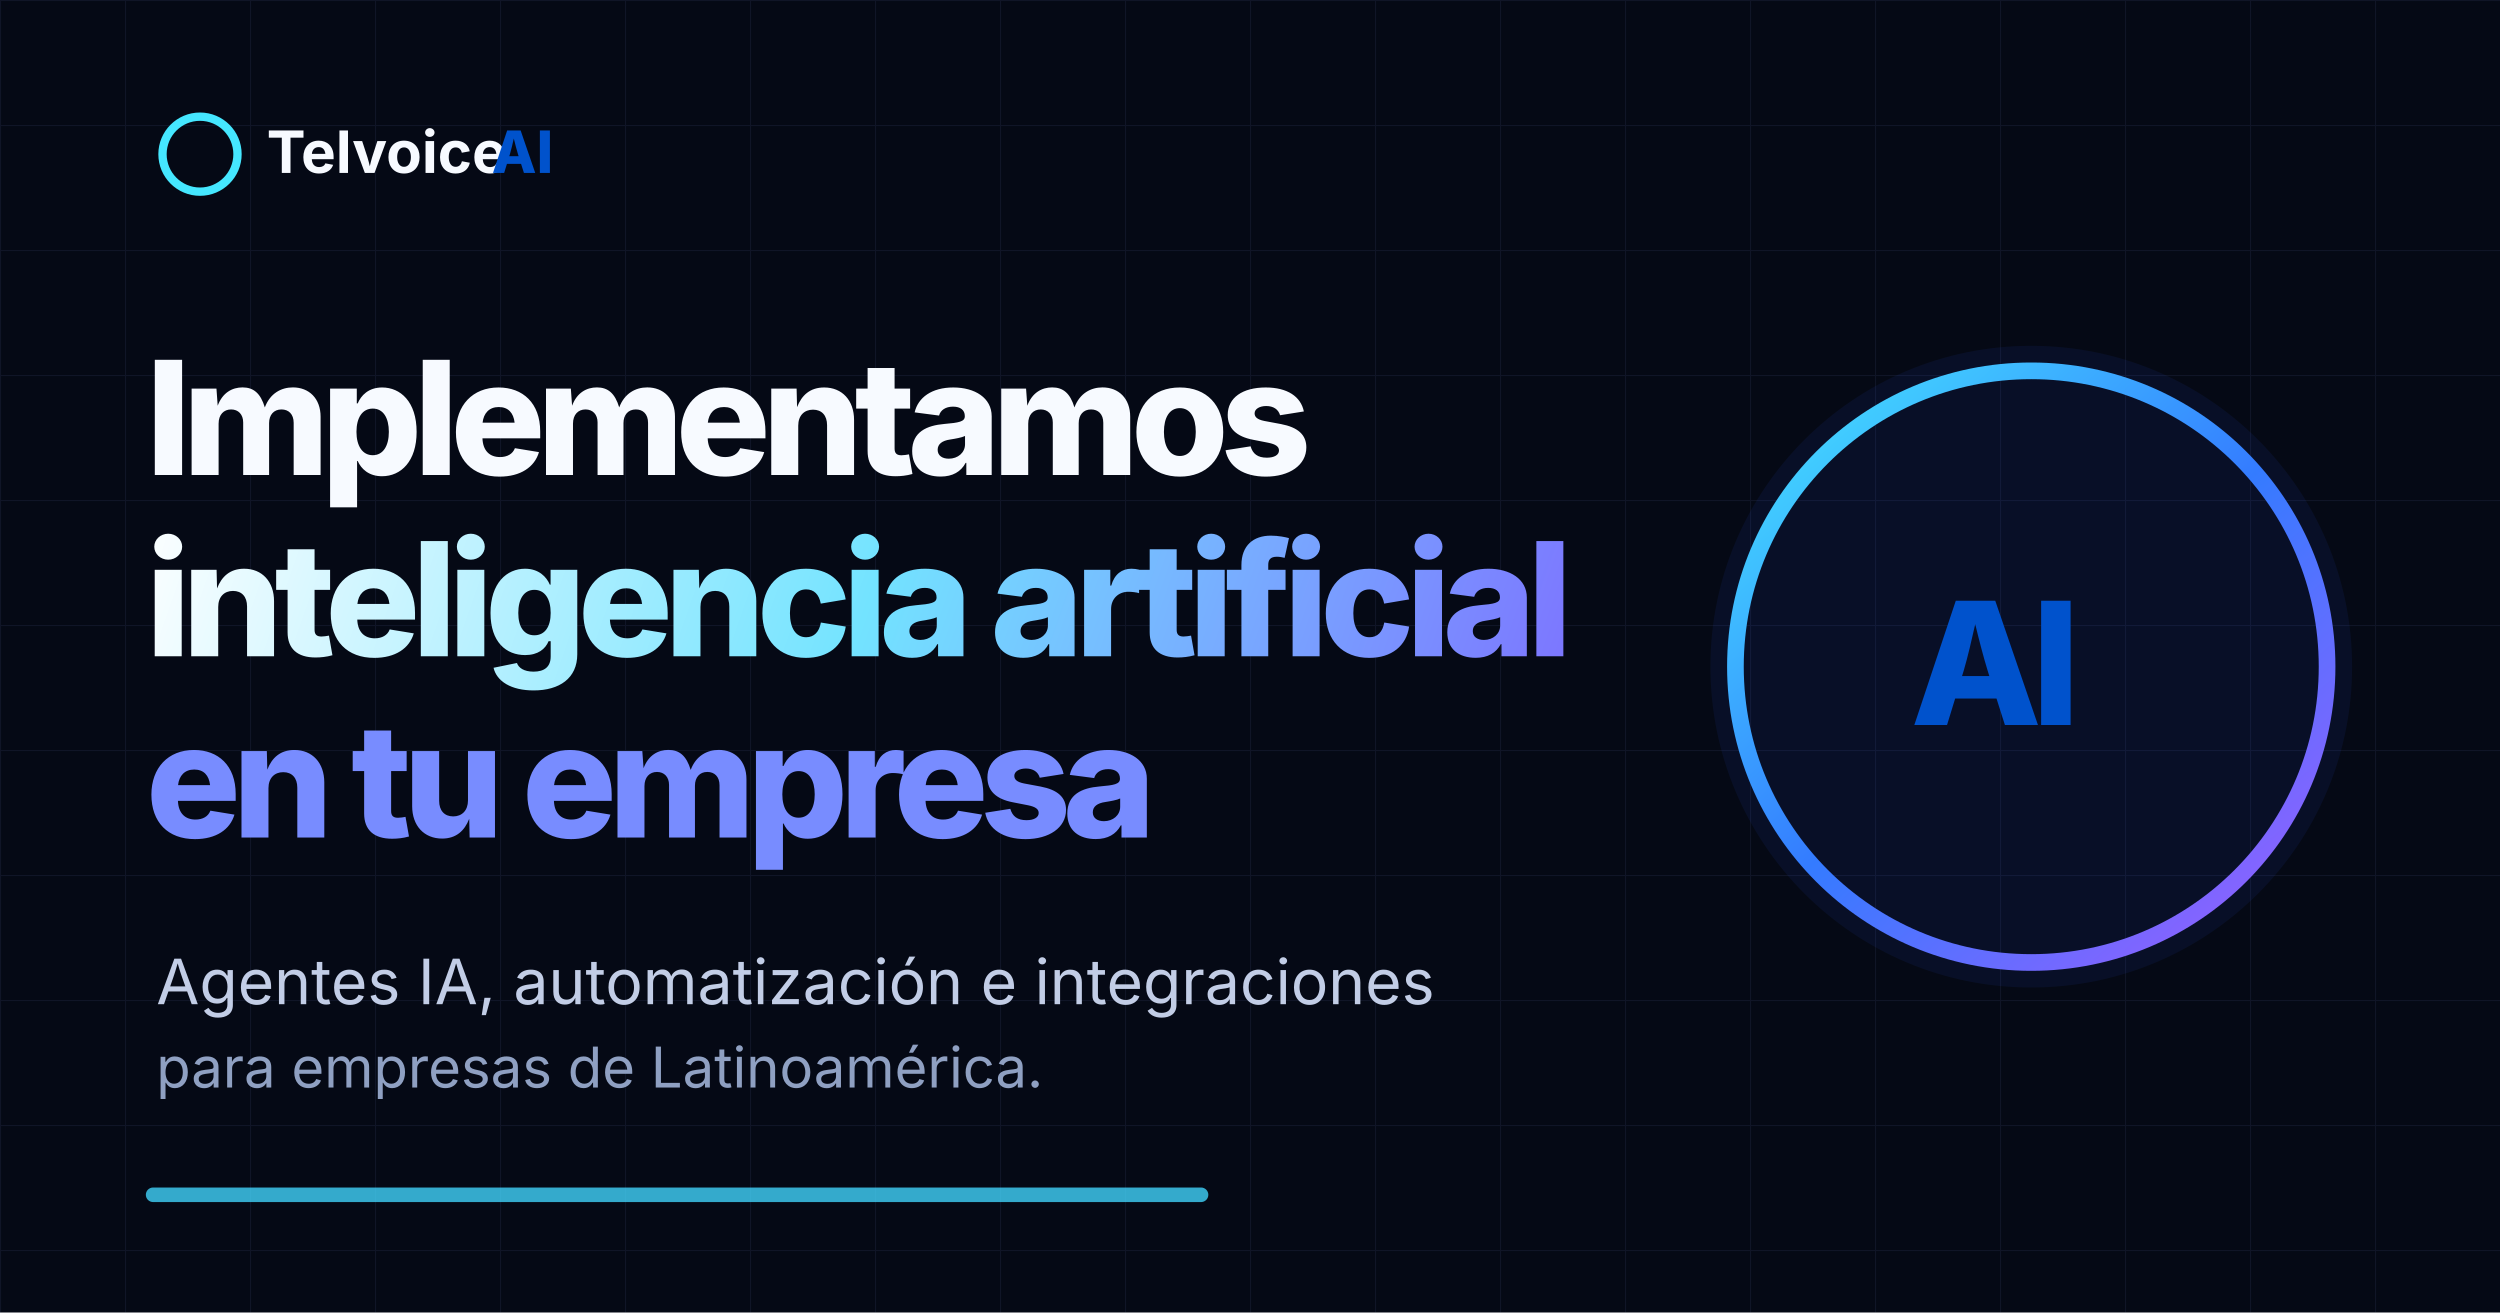
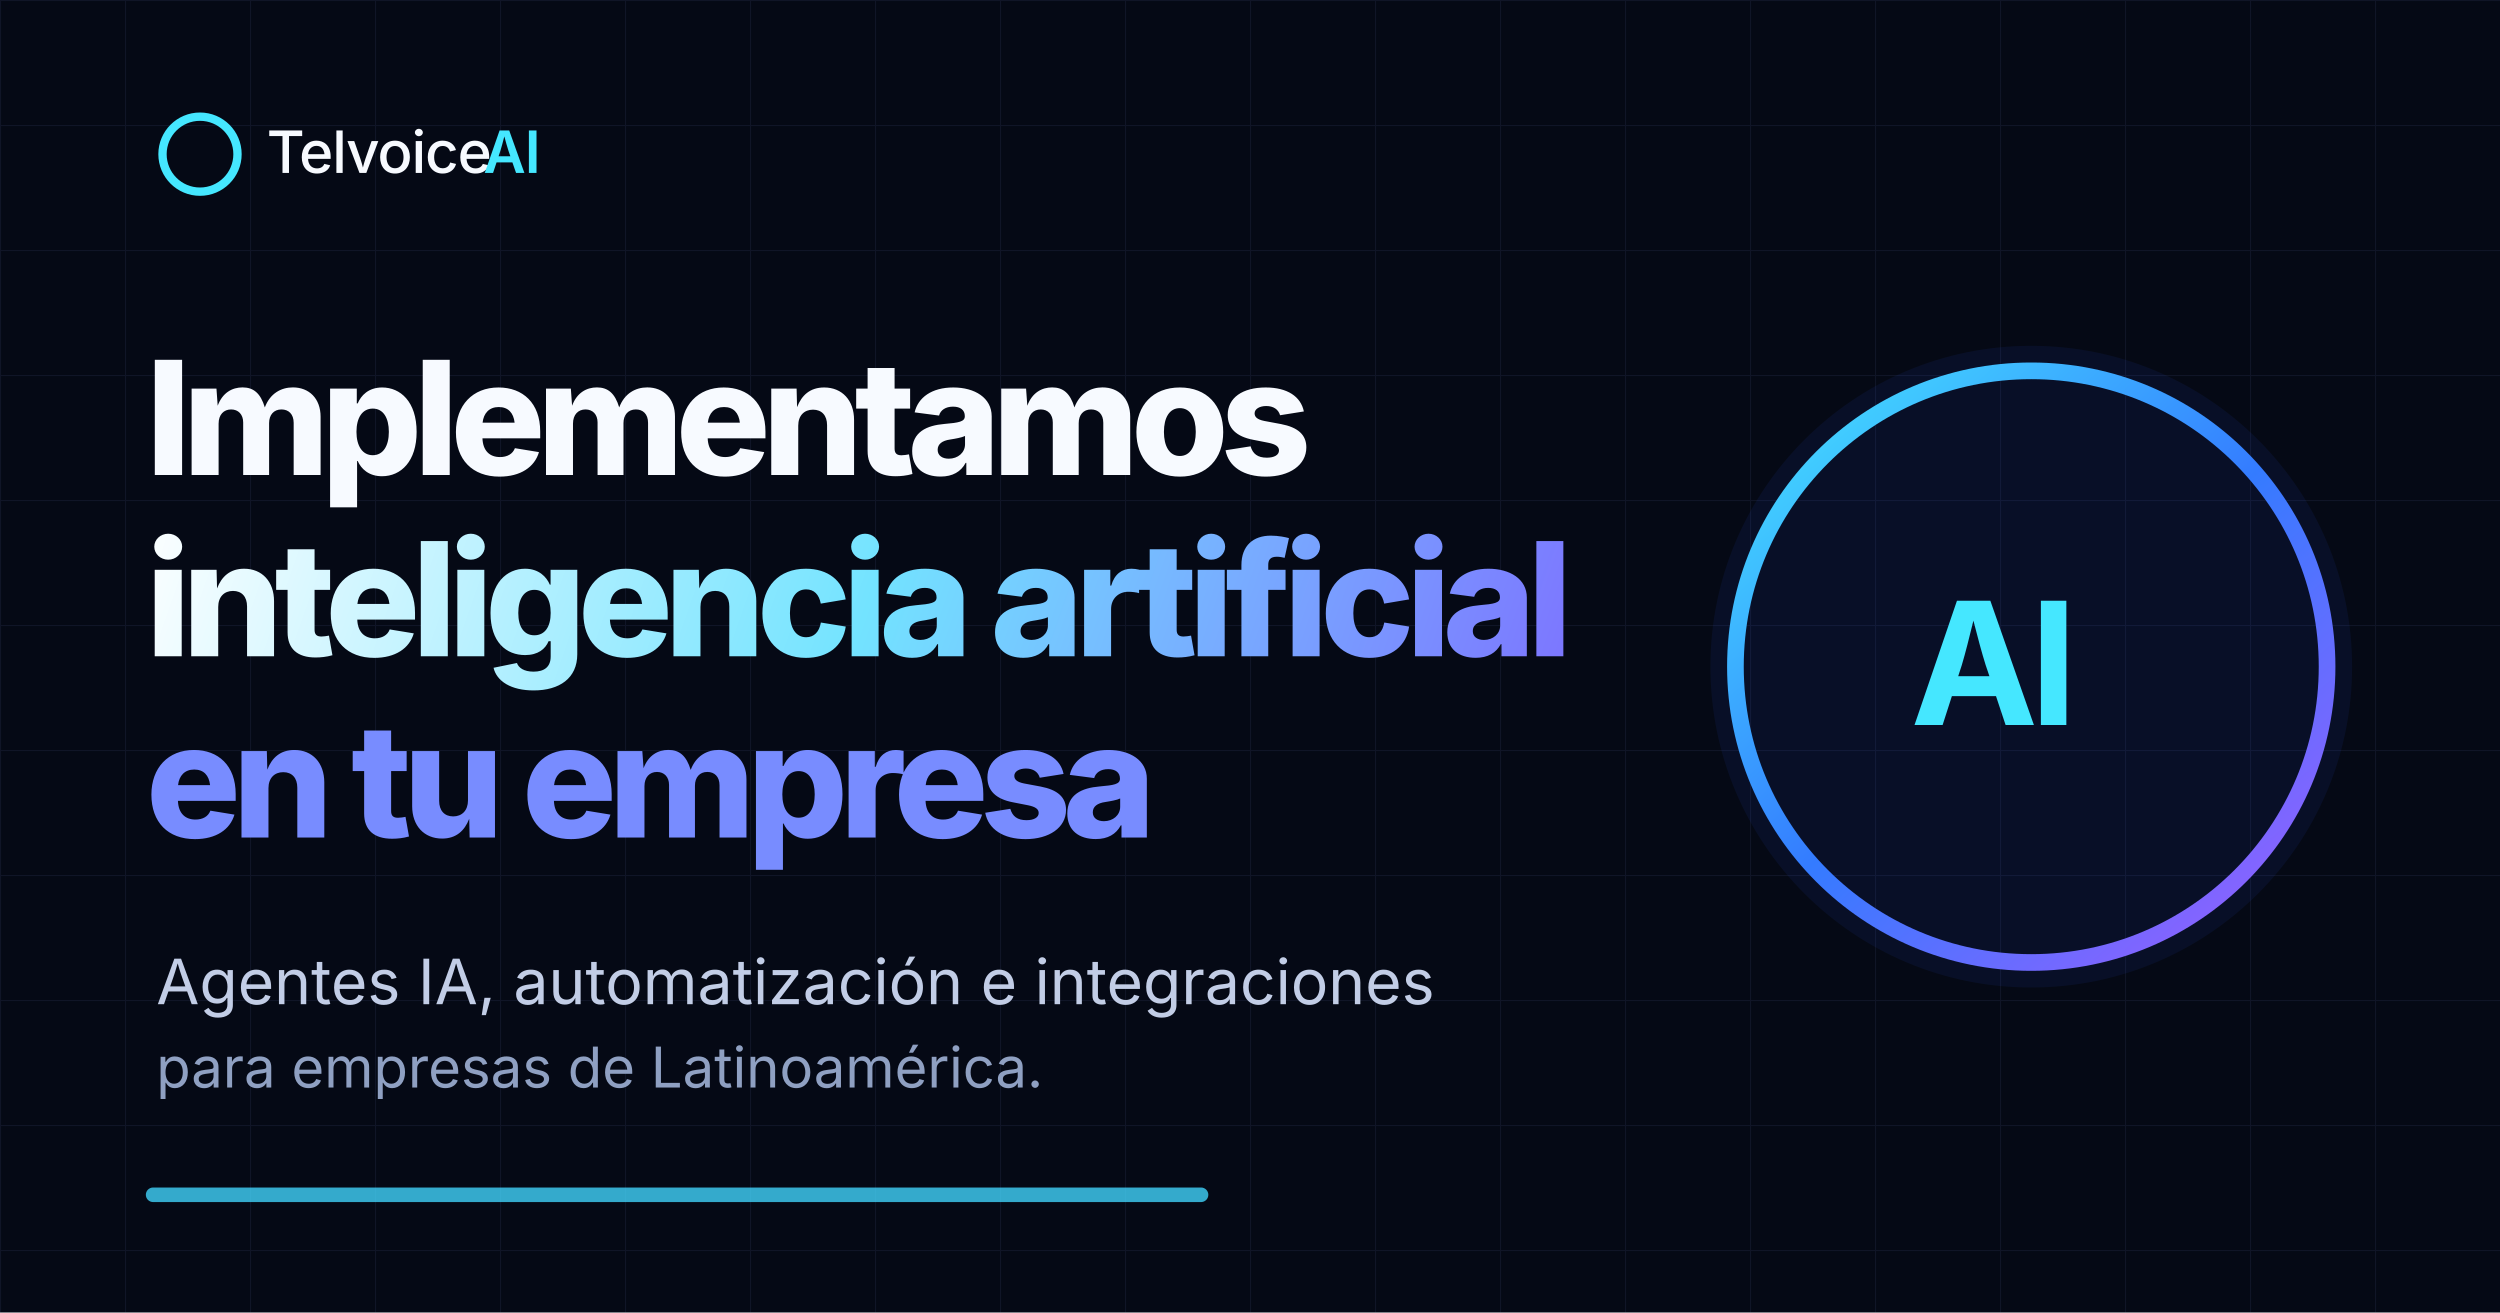
<svg xmlns="http://www.w3.org/2000/svg" width="1200" height="630" viewBox="0 0 1200 630" role="img" aria-labelledby="title desc">
  <defs>
    <radialGradient id="bg1" cx="0" cy="0" r="1" gradientTransform="translate(1000 120) rotate(132) scale(520 420)">
      <stop stop-color="#4B5CFF" stop-opacity=".55" />
      <stop offset="1" stop-color="#4B5CFF" stop-opacity="0" />
    </radialGradient>
    <radialGradient id="bg2" cx="0" cy="0" r="1" gradientTransform="translate(170 560) rotate(-35) scale(470 340)">
      <stop stop-color="#20B9FF" stop-opacity=".42" />
      <stop offset="1" stop-color="#20B9FF" stop-opacity="0" />
    </radialGradient>
    <linearGradient id="ring" x1="850" y1="170" x2="1110" y2="465" gradientUnits="userSpaceOnUse">
      <stop stop-color="#45E7FF" />
      <stop offset=".5" stop-color="#347BFF" />
      <stop offset="1" stop-color="#A05CFF" />
    </linearGradient>
    <linearGradient id="headline" x1="70" y1="230" x2="700" y2="450" gradientUnits="userSpaceOnUse">
      <stop stop-color="#FFFFFF" />
      <stop offset=".52" stop-color="#73E3FF" />
      <stop offset="1" stop-color="#7C78FF" />
    </linearGradient>
    <pattern id="grid" width="60" height="60" patternUnits="userSpaceOnUse">
      <path d="M60 0H0V60" fill="none" stroke="#8AA8FF" stroke-opacity=".08" />
    </pattern>
  </defs>
  <rect width="1200" height="630" fill="#050915" />
  <rect width="1200" height="630" fill="url(#bg1)" />
  <rect width="1200" height="630" fill="url(#bg2)" />
  <rect width="1200" height="630" fill="url(#grid)" />
  <g transform="translate(70 48)">
    <circle cx="26" cy="26" r="18" fill="none" stroke="url(#ring)" stroke-width="4" />
-     <text x="58" y="35" fill="#F7FAFF" font-family="Inter, Arial, sans-serif" font-size="28" font-weight="700">Telvoice</text>
-     <text x="166" y="35" fill="#0052CC" font-family="Inter, Arial, sans-serif" font-size="28" font-weight="800">AI</text>
+     <text x="58" y="35" fill="#F7FAFF" font-family="Inter, Arial, sans-serif" font-size="28" font-weight="500" letter-spacing="-.55">Telvoice</text>
+     <text x="162" y="35" fill="#45E7FF" font-family="Inter, Arial, sans-serif" font-size="28" font-weight="600" letter-spacing="-.55">AI</text>
  </g>
  <text x="70" y="228" fill="#F7FAFF" font-family="Inter, Arial, sans-serif" font-size="76" font-weight="800" letter-spacing="-4">Implementamos</text>
  <text x="70" y="315" fill="url(#headline)" font-family="Inter, Arial, sans-serif" font-size="76" font-weight="800" letter-spacing="-4">inteligencia artificial</text>
  <text x="70" y="402" fill="#788CFF" font-family="Inter, Arial, sans-serif" font-size="76" font-weight="800" letter-spacing="-4">en tu empresa</text>
  <text x="75" y="482" fill="#C2CDE6" font-family="Inter, Arial, sans-serif" font-size="30">Agentes IA, automatización e integraciones</text>
  <text x="75" y="522" fill="#8FA0C2" font-family="Inter, Arial, sans-serif" font-size="27">para empresas de Latinoamérica.</text>
  <rect x="70" y="570" width="510" height="7" rx="3.5" fill="#42D7FF" fill-opacity=".78" />
  <g>
    <circle cx="975" cy="320" r="154" fill="#2C5FFF" fill-opacity=".08" />
    <circle cx="975" cy="320" r="142" fill="none" stroke="url(#ring)" stroke-width="8" />
-     <text x="917" y="348" fill="#0052CC" font-family="Inter, Arial, sans-serif" font-size="82" font-weight="800" letter-spacing="-5">AI</text>
+     <text x="917" y="348" fill="#45E7FF" font-family="Inter, Arial, sans-serif" font-size="82" font-weight="650" letter-spacing="-4">AI</text>
  </g>
</svg>
